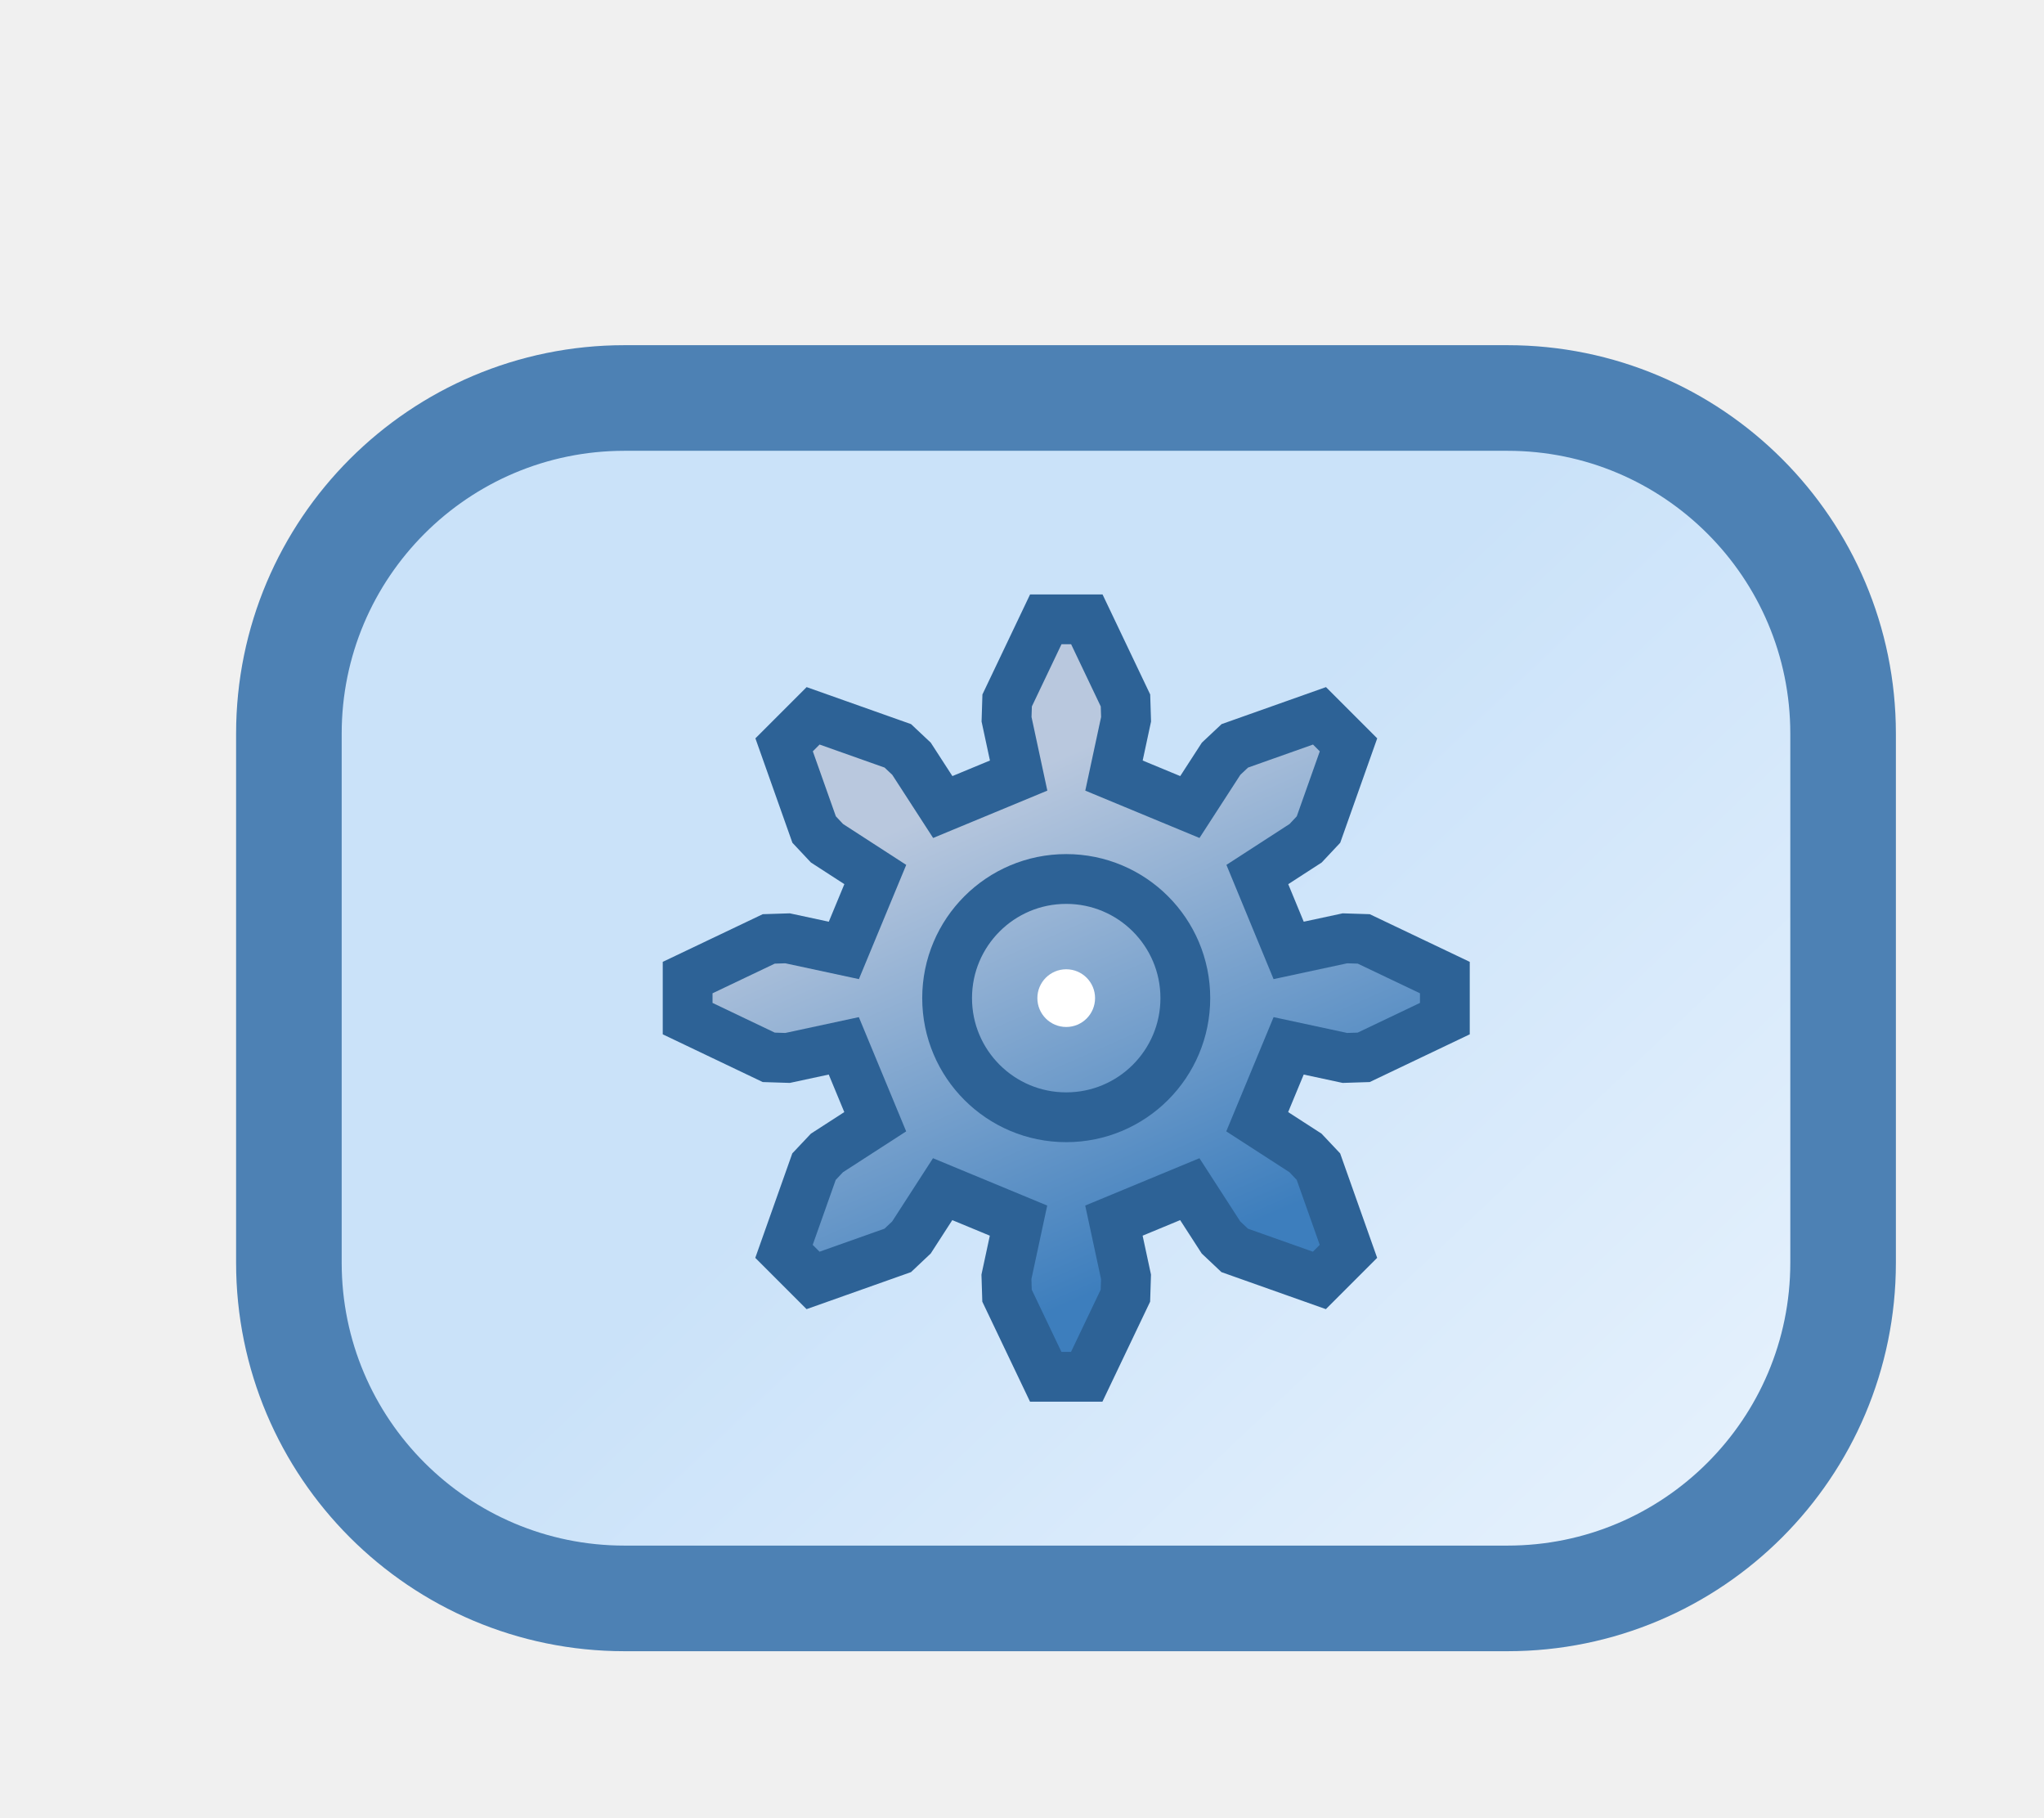
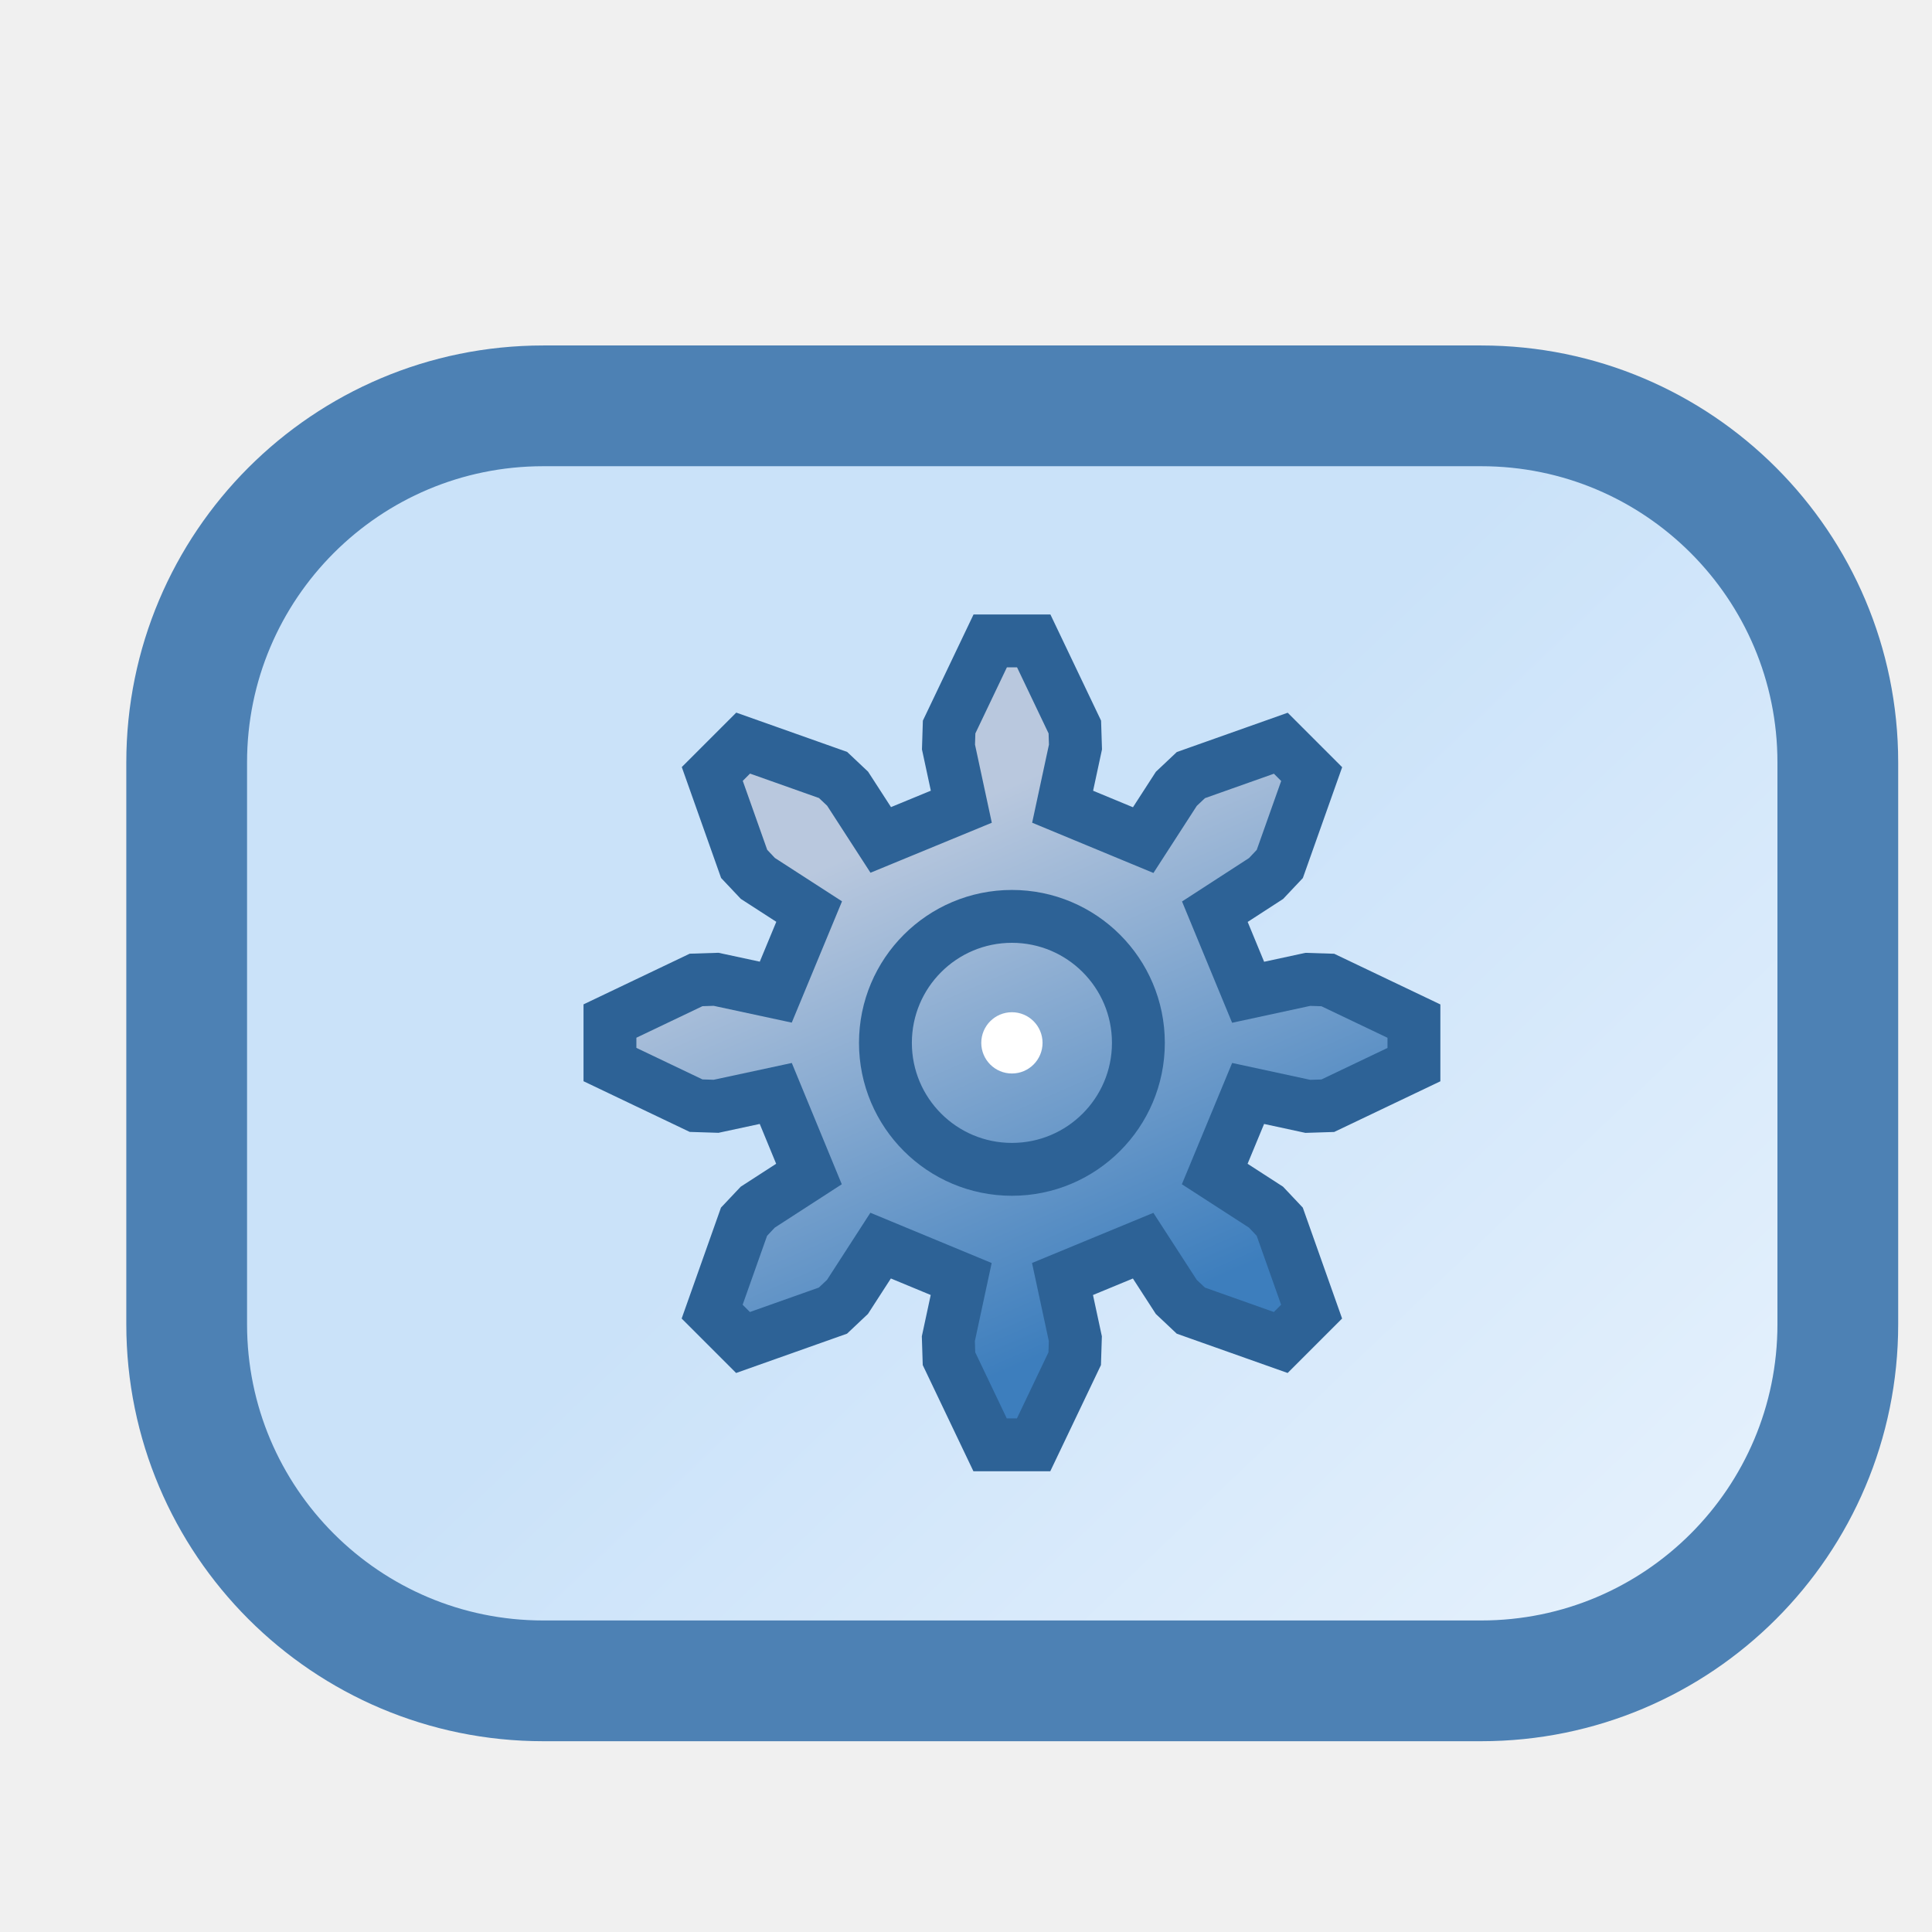
- <svg xmlns="http://www.w3.org/2000/svg" xmlns:xlink="http://www.w3.org/1999/xlink" width="18" height="16" viewBox="0 0 4.762 4.233" version="1.1" id="svg8">
-   <defs id="defs2">
-     <linearGradient id="linearGradient872">
-       <stop style="stop-color:#cae2f9;stop-opacity:1;" offset="0" id="stop868" />
-       <stop style="stop-color:#fdfeff;stop-opacity:1" offset="1" id="stop870" />
+ <svg xmlns="http://www.w3.org/2000/svg" xmlns:xlink="http://www.w3.org/1999/xlink" width="16" height="16">
+   <defs>
+     <linearGradient id="a">
+       <stop offset="0" style="stop-color:#cae2f9;stop-opacity:1" />
+       <stop offset="1" style="stop-color:#fdfeff;stop-opacity:1" />
    </linearGradient>
-     <linearGradient xlink:href="#linearGradient872" id="linearGradient860" x1="-1.399" y1="1.9" x2="0.808" y2="4.389" gradientUnits="userSpaceOnUse" gradientTransform="matrix(1.120321,0,0,1.202842,3.974239,-0.101402)" />
-     <linearGradient xlink:href="#linearGradient1086" id="linearGradient1088" x1="-0.801" y1="-3.735" x2="2.599" y2="4.018" gradientUnits="userSpaceOnUse" />
-     <linearGradient id="linearGradient1086">
-       <stop style="stop-color:#b9c8de;stop-opacity:1;" offset="0" id="stop1082" />
-       <stop style="stop-color:#3d7ebd;stop-opacity:1" offset="1" id="stop1084" />
+     <linearGradient xlink:href="#a" id="c" x1="-1.399" x2=".808" y1="1.9" y2="4.389" gradientTransform="matrix(4.2307 0 0 4.54233 14.012 -.521)" gradientUnits="userSpaceOnUse" />
+     <linearGradient xlink:href="#b" id="d" x1="-.801" x2="2.599" y1="-3.735" y2="4.018" gradientUnits="userSpaceOnUse" />
+     <linearGradient id="b">
+       <stop offset="0" style="stop-color:#b9c8de;stop-opacity:1" />
+       <stop offset="1" style="stop-color:#3d7ebd;stop-opacity:1" />
    </linearGradient>
-     <linearGradient xlink:href="#linearGradient1086" id="linearGradient885" gradientUnits="userSpaceOnUse" x1="-0.801" y1="-3.735" x2="2.599" y2="4.018" />
-     <linearGradient xlink:href="#linearGradient1086" id="linearGradient887" gradientUnits="userSpaceOnUse" x1="-0.801" y1="-3.735" x2="2.599" y2="4.018" />
+     <linearGradient xlink:href="#b" id="e" x1="-.801" x2="2.599" y1="-3.735" y2="4.018" gradientUnits="userSpaceOnUse" />
+     <linearGradient xlink:href="#b" id="f" x1="-.801" x2="2.599" y1="-3.735" y2="4.018" gradientUnits="userSpaceOnUse" />
  </defs>
-   <g id="g27">
-     <g id="g882">
-       <rect style="fill:url(#linearGradient860);fill-opacity:1;stroke:#4d81b4;stroke-width:0.246;stroke-linecap:round;stroke-miterlimit:4;stroke-dasharray:none;stroke-dashoffset:0.3;stroke-opacity:1" id="rect852" width="3.621" height="2.796" x="0.673" y="0.927" ry="0.782" />
-       <g id="g1096" transform="matrix(0.01450716,0,0,0.01450716,-0.8450552,0.8970182)">
-         <g transform="matrix(9.564118,0,0,9.564118,229.4785,98.42138)" id="g1057" style="fill:url(#linearGradient1088);fill-opacity:1;stroke:#2d6296;stroke-width:0.836;stroke-miterlimit:4;stroke-dasharray:none;stroke-opacity:1">
-           <path style="fill:url(#linearGradient885);fill-opacity:1;stroke:#2d6296;stroke-width:0.836;stroke-miterlimit:4;stroke-dasharray:none;stroke-opacity:1" d="m 3.735,-0.801 0.945,-0.203 0.316,0.01 1.362,0.649 V 0.344 L 4.995,0.994 4.679,1.004 3.735,0.801 3.207,2.075 4.018,2.599 4.235,2.829 4.739,4.251 4.251,4.739 2.829,4.235 2.599,4.018 2.075,3.207 0.801,3.735 1.004,4.679 0.994,4.995 0.344,6.357 H -0.344 L -0.994,4.995 -1.004,4.679 -0.801,3.735 -2.075,3.207 -2.599,4.018 -2.829,4.235 -4.251,4.739 -4.739,4.251 -4.235,2.829 -4.018,2.599 -3.207,2.075 -3.735,0.801 -4.679,1.004 -4.995,0.994 -6.357,0.344 v -0.689 l 1.362,-0.649 0.316,-0.01 0.945,0.203 0.528,-1.274 -0.811,-0.525 -0.216,-0.23 -0.504,-1.422 0.487,-0.487 1.422,0.504 0.23,0.216 0.525,0.811 1.274,-0.528 -0.203,-0.945 0.01,-0.316 0.649,-1.362 h 0.689 l 0.649,1.362 0.01,0.316 -0.203,0.945 1.274,0.528 0.525,-0.811 0.23,-0.216 1.422,-0.504 0.487,0.487 -0.504,1.422 -0.216,0.23 -0.811,0.525 z" id="path1053" />
-           <circle style="fill:url(#linearGradient887);fill-opacity:1;stroke:#2d6296;stroke-width:0.836;stroke-miterlimit:4;stroke-dasharray:none;stroke-opacity:1" id="path1055" cx="0" cy="0" r="2" />
-         </g>
-         <circle style="opacity:1;fill:#ffffff;fill-opacity:1;stroke:none;stroke-width:15.069;stroke-miterlimit:4;stroke-dasharray:none;stroke-opacity:1" id="path1090" cx="229.478" cy="98.421" r="4.633" />
-       </g>
+   <rect width="13.674" height="10.559" x="1.546" y="3.361" ry="2.953" style="fill:url(#c);fill-opacity:1;stroke:#4d81b4;stroke-width:1;stroke-linecap:round;stroke-miterlimit:4;stroke-dasharray:none;stroke-dashoffset:.3;stroke-opacity:1" />
+   <g transform="translate(-4.186 3.247)scale(.05476)">
+     <g style="fill:url(#d);fill-opacity:1;stroke:#2d6296;stroke-width:.836;stroke-miterlimit:4;stroke-dasharray:none;stroke-opacity:1" transform="translate(229.478 98.421)scale(9.56412)">
+       <path d="m3.735-.8.944-.204.316.01 1.362.65v.688l-1.362.65-.316.01L3.735.8l-.528 1.274.811.524.217.23.504 1.422-.488.488-1.422-.504-.23-.217-.524-.81L.8 3.734l.203.944-.01.316-.65 1.362h-.688l-.65-1.362-.01-.316.203-.944-1.274-.528-.524.811-.23.217-1.422.504-.488-.488.504-1.422.217-.23.81-.524L-3.734.8l-.944.203-.316-.01-1.362-.65v-.688l1.362-.65.316-.01.944.203.528-1.274-.811-.524-.217-.23-.504-1.422.488-.488 1.422.504.23.217.524.81L-.8-3.734l-.203-.944.01-.316.65-1.362h.688l.65 1.362.01.316-.203.944 1.274.528.524-.811.23-.217 1.422-.504.488.488-.504 1.421-.217.23-.81.525z" style="fill:url(#e);fill-opacity:1;stroke:#2d6296;stroke-width:.836;stroke-miterlimit:4;stroke-dasharray:none;stroke-opacity:1" />
+       <circle r="2" style="fill:url(#f);fill-opacity:1;stroke:#2d6296;stroke-width:.836;stroke-miterlimit:4;stroke-dasharray:none;stroke-opacity:1" />
    </g>
+     <circle cx="229.478" cy="98.421" r="4.633" style="opacity:1;fill:#fff;fill-opacity:1;stroke:none;stroke-width:15.069;stroke-miterlimit:4;stroke-dasharray:none;stroke-opacity:1" />
  </g>
</svg>
